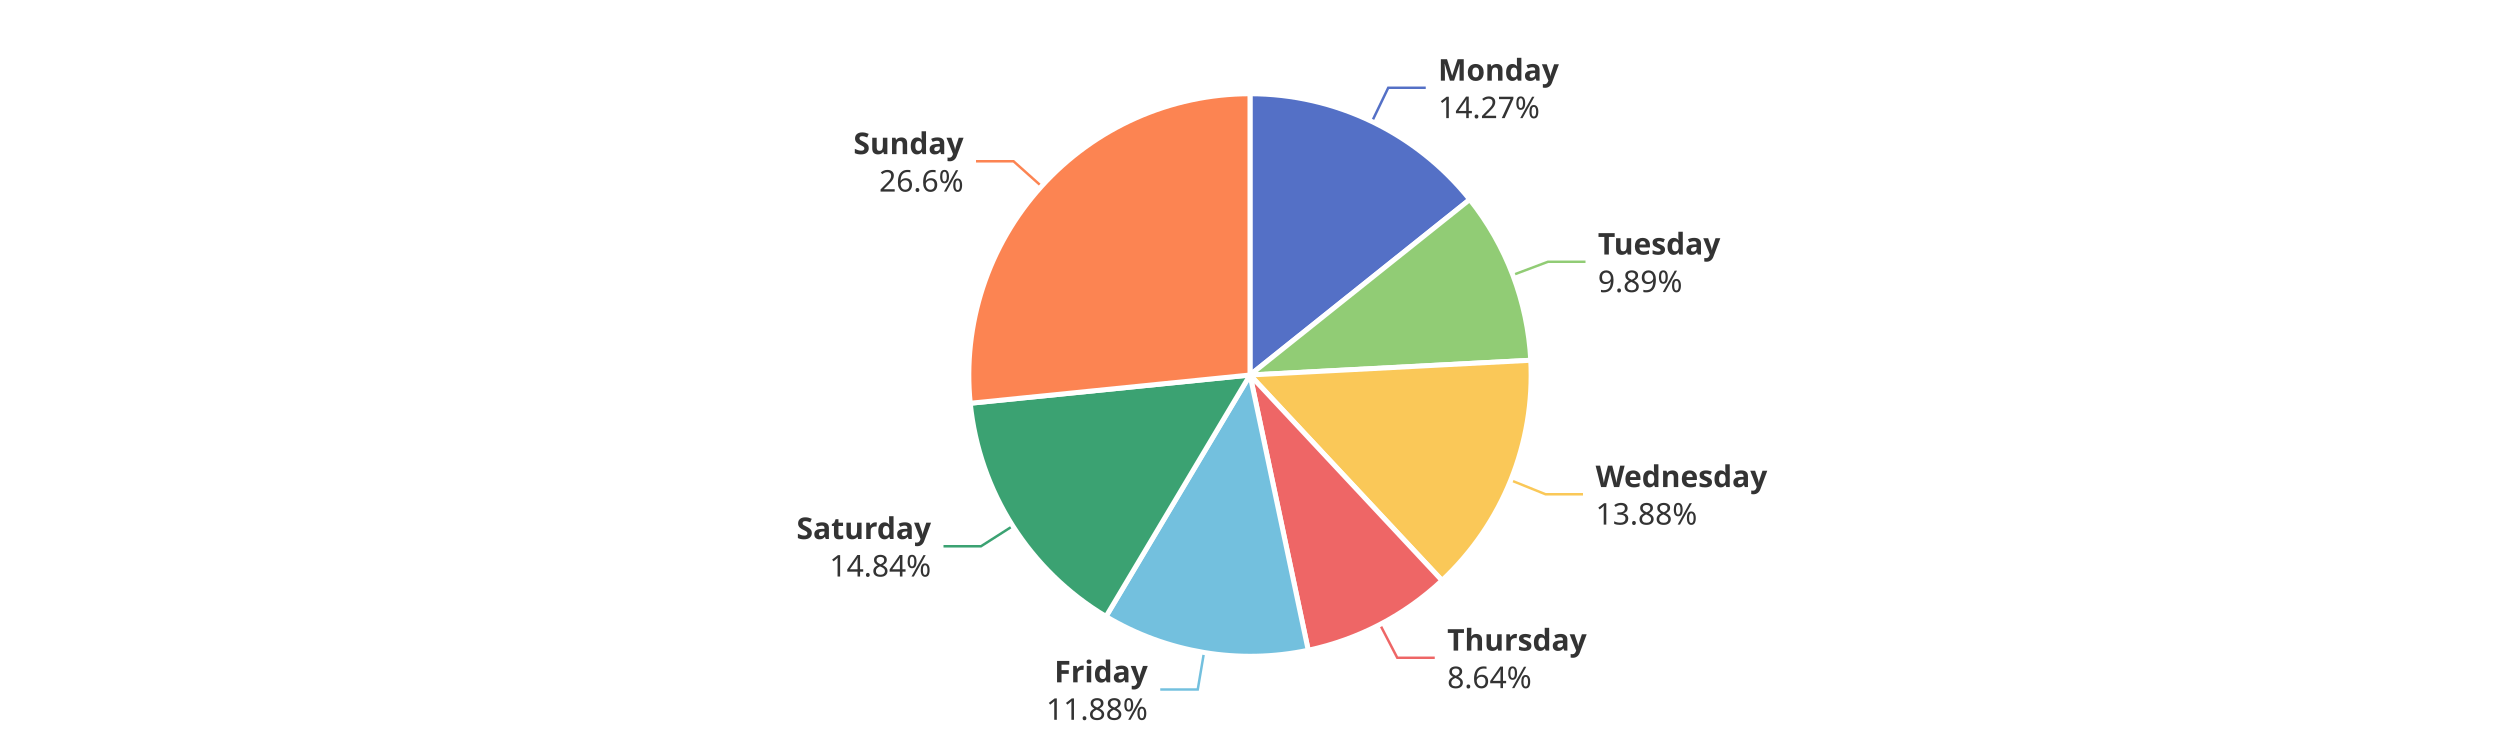
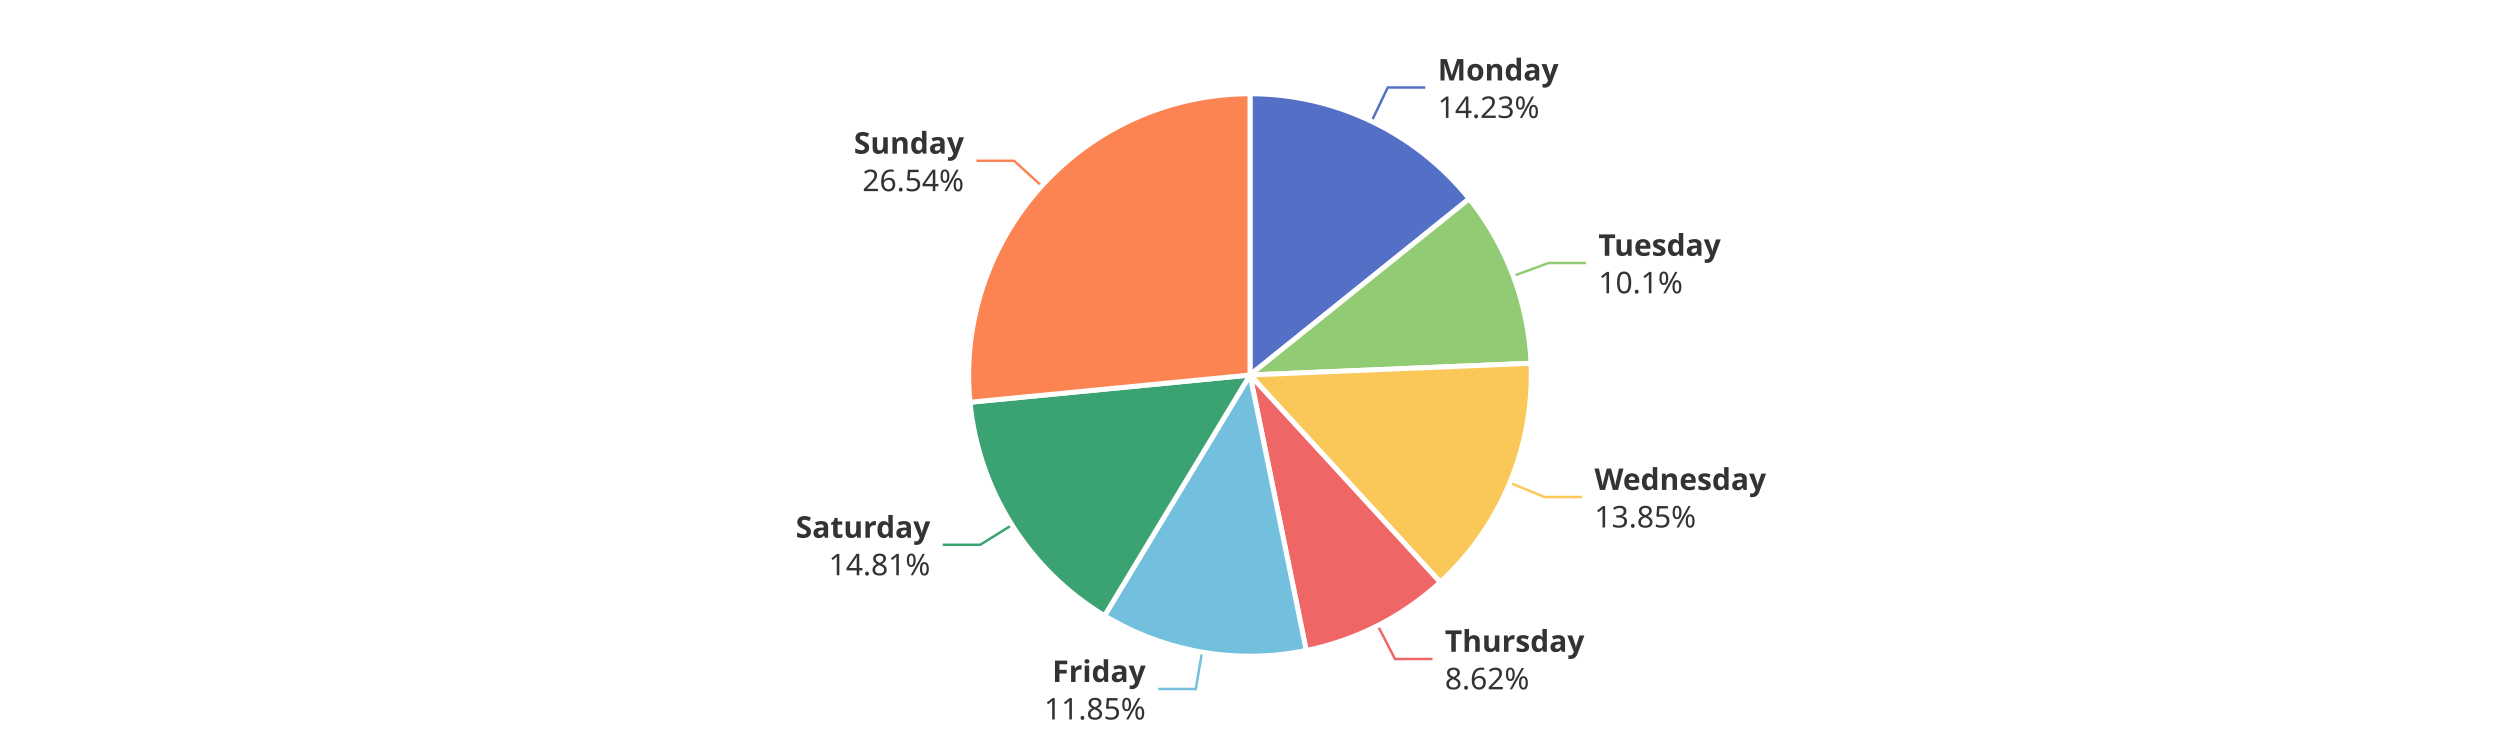
<svg xmlns="http://www.w3.org/2000/svg" width="1000" height="300" version="1.1" baseProfile="full" viewBox="0 0 1000 300">
  <rect width="1000" height="300" x="0" y="0" id="0" fill="#ffffff" />
-   <polyline points="548.8 48.6 555.3 35.1 570.3 35.1" fill="none" stroke="#5470c6" />
-   <polyline points="605.1 110 619.2 104.7 634.2 104.7" fill="none" stroke="#91cc75" />
-   <polyline points="604.3 192.1 618.2 197.7 633.2 197.7" fill="none" stroke="#fac858" />
-   <polyline points="552 249.8 558.9 263.1 573.9 263.1" fill="none" stroke="#ee6666" />
-   <polyline points="481.6 261 479.1 275.8 464.1 275.8" fill="none" stroke="#73c0de" />
-   <polyline points="405.1 210.4 392.4 218.5 377.4 218.5" fill="none" stroke="#3ba272" />
-   <polyline points="416.6 74.5 405.4 64.5 390.4 64.5" fill="none" stroke="#fc8452" />
-   <path d="M500 37.5A112.5 112.5 0 0 1 587.9 79.8L500 150Z" fill="#5470c6" stroke="#fff" stroke-width="2" stroke-linejoin="round" />
-   <path d="M587.9 79.8A112.5 112.5 0 0 1 612.3 144.1L500 150Z" fill="#91cc75" stroke="#fff" stroke-width="2" stroke-linejoin="round" />
-   <path d="M612.3 144.1A112.5 112.5 0 0 1 576.8 232.2L500 150Z" fill="#fac858" stroke="#fff" stroke-width="2" stroke-linejoin="round" />
-   <path d="M576.8 232.2A112.5 112.5 0 0 1 523.3 260.1L500 150Z" fill="#ee6666" stroke="#fff" stroke-width="2" stroke-linejoin="round" />
-   <path d="M523.3 260.1A112.5 112.5 0 0 1 442.4 246.6L500 150Z" fill="#73c0de" stroke="#fff" stroke-width="2" stroke-linejoin="round" />
-   <path d="M442.4 246.6A112.5 112.5 0 0 1 388.1 161.3L500 150Z" fill="#3ba272" stroke="#fff" stroke-width="2" stroke-linejoin="round" />
-   <path d="M388.1 161.3A112.5 112.5 0 0 1 500 37.5L500 150Z" fill="#fc8452" stroke="#fff" stroke-width="2" stroke-linejoin="round" />
-   <path d="M0 -15l42.8 0l0 30l-42.8 0Z" transform="translate(575.2635 35.0992)" fill="none" />
-   <text dominant-baseline="central" text-anchor="start" style="font-size:12px;font-family:sans-serif;font-weight:bold;" y="-7.5" transform="translate(575.2635 35.0992)" fill="#333" stroke="rgb(255,255,255)" stroke-width="2" paint-order="stroke" stroke-miterlimit="2">Monday</text>
-   <text dominant-baseline="central" text-anchor="start" style="font-size:12px;font-family:sans-serif;" y="7.5" transform="translate(575.2635 35.0992)" fill="#333" stroke="rgb(255,255,255)" stroke-width="2" paint-order="stroke" stroke-miterlimit="2">14.27%</text>
-   <path d="M0 -15l46.2 0l0 30l-46.2 0Z" transform="translate(639.1697 104.6698)" fill="none" />
-   <text dominant-baseline="central" text-anchor="start" style="font-size:12px;font-family:sans-serif;font-weight:bold;" y="-7.5" transform="translate(639.1697 104.6698)" fill="#333" stroke="rgb(255,255,255)" stroke-width="2" paint-order="stroke" stroke-miterlimit="2">Tuesday</text>
-   <text dominant-baseline="central" text-anchor="start" style="font-size:12px;font-family:sans-serif;" y="7.5" transform="translate(639.1697 104.6698)" fill="#333" stroke="rgb(255,255,255)" stroke-width="2" paint-order="stroke" stroke-miterlimit="2">9.89%</text>
-   <path d="M0 -15l63.6 0l0 30l-63.6 0Z" transform="translate(638.2493 197.6798)" fill="none" />
-   <text dominant-baseline="central" text-anchor="start" style="font-size:12px;font-family:sans-serif;font-weight:bold;" y="-7.5" transform="translate(638.2493 197.6798)" fill="#333" stroke="rgb(255,255,255)" stroke-width="2" paint-order="stroke" stroke-miterlimit="2">Wednesday</text>
-   <text dominant-baseline="central" text-anchor="start" style="font-size:12px;font-family:sans-serif;" y="7.5" transform="translate(638.2493 197.6798)" fill="#333" stroke="rgb(255,255,255)" stroke-width="2" paint-order="stroke" stroke-miterlimit="2">13.88%</text>
-   <path d="M0 -15l50.2 0l0 30l-50.2 0Z" transform="translate(578.8808 263.0898)" fill="none" />
-   <text dominant-baseline="central" text-anchor="start" style="font-size:12px;font-family:sans-serif;font-weight:bold;" y="-7.5" transform="translate(578.8808 263.0898)" fill="#333" stroke="rgb(255,255,255)" stroke-width="2" paint-order="stroke" stroke-miterlimit="2">Thursday</text>
-   <text dominant-baseline="central" text-anchor="start" style="font-size:12px;font-family:sans-serif;" y="7.5" transform="translate(578.8808 263.0898)" fill="#333" stroke="rgb(255,255,255)" stroke-width="2" paint-order="stroke" stroke-miterlimit="2">8.64%</text>
-   <path d="M-40.9 -15l40.9 0l0 30l-40.9 0Z" transform="translate(459.1057 275.7763)" fill="none" />
-   <text dominant-baseline="central" text-anchor="end" style="font-size:12px;font-family:sans-serif;font-weight:bold;" y="-7.5" transform="translate(459.1057 275.7763)" fill="#333" stroke="rgb(255,255,255)" stroke-width="2" paint-order="stroke" stroke-miterlimit="2">Friday</text>
-   <text dominant-baseline="central" text-anchor="end" style="font-size:12px;font-family:sans-serif;" y="7.5" transform="translate(459.1057 275.7763)" fill="#333" stroke="rgb(255,255,255)" stroke-width="2" paint-order="stroke" stroke-miterlimit="2">11.88%</text>
-   <path d="M-48.2 -15l48.2 0l0 30l-48.2 0Z" transform="translate(372.4341 218.4531)" fill="none" />
-   <text dominant-baseline="central" text-anchor="end" style="font-size:12px;font-family:sans-serif;font-weight:bold;" y="-7.5" transform="translate(372.4341 218.4531)" fill="#333" stroke="rgb(255,255,255)" stroke-width="2" paint-order="stroke" stroke-miterlimit="2">Saturday</text>
-   <text dominant-baseline="central" text-anchor="end" style="font-size:12px;font-family:sans-serif;" y="7.5" transform="translate(372.4341 218.4531)" fill="#333" stroke="rgb(255,255,255)" stroke-width="2" paint-order="stroke" stroke-miterlimit="2">14.84%</text>
-   <path d="M-40.9 -15l40.9 0l0 30l-40.9 0Z" transform="translate(385.4279 64.4876)" fill="none" />
-   <text dominant-baseline="central" text-anchor="end" style="font-size:12px;font-family:sans-serif;font-weight:bold;" y="-7.5" transform="translate(385.4279 64.4876)" fill="#333" stroke="rgb(255,255,255)" stroke-width="2" paint-order="stroke" stroke-miterlimit="2">Sunday</text>
-   <text dominant-baseline="central" text-anchor="end" style="font-size:12px;font-family:sans-serif;" y="7.5" transform="translate(385.4279 64.4876)" fill="#333" stroke="rgb(255,255,255)" stroke-width="2" paint-order="stroke" stroke-miterlimit="2">26.6%</text>
+   <polyline points="548.6 48.6 555.1 35 570.1 35" fill="none" stroke="#5470c6" />
+   <polyline points="605.3 110.4 619.4 105.2 634.4 105.2" fill="none" stroke="#91cc75" />
+   <polyline points="603.9 193.1 617.8 198.8 632.8 198.8" fill="none" stroke="#fac858" />
+   <polyline points="551.1 250.2 558 263.6 573 263.6" fill="none" stroke="#ee6666" />
+   <polyline points="480.8 260.9 478.3 275.6 463.3 275.6" fill="none" stroke="#73c0de" />
+   <polyline points="404.8 210 392.1 217.9 377.1 217.9" fill="none" stroke="#3ba272" />
+   <polyline points="416.7 74.4 405.6 64.3 390.6 64.3" fill="none" stroke="#fc8452" />
+   <path d="M500 37.5A112.5 112.5 0 0 1 587.7 79.5L500 150Z" fill="#5470c6" stroke="#fff" stroke-width="2" stroke-linejoin="round" />
+   <path d="M587.7 79.5A112.5 112.5 0 0 1 612.4 145.3L500 150Z" fill="#91cc75" stroke="#fff" stroke-width="2" stroke-linejoin="round" />
+   <path d="M612.4 145.3A112.5 112.5 0 0 1 576.1 232.9L500 150Z" fill="#fac858" stroke="#fff" stroke-width="2" stroke-linejoin="round" />
+   <path d="M576.1 232.9A112.5 112.5 0 0 1 522.5 260.2L500 150Z" fill="#ee6666" stroke="#fff" stroke-width="2" stroke-linejoin="round" />
+   <path d="M522.5 260.2A112.5 112.5 0 0 1 441.8 246.3L500 150Z" fill="#73c0de" stroke="#fff" stroke-width="2" stroke-linejoin="round" />
+   <path d="M441.8 246.3A112.5 112.5 0 0 1 388 160.9L500 150Z" fill="#3ba272" stroke="#fff" stroke-width="2" stroke-linejoin="round" />
+   <path d="M388 160.9A112.5 112.5 0 0 1 500 37.5L500 150Z" fill="#fc8452" stroke="#fff" stroke-width="2" stroke-linejoin="round" />
+   <path d="M0 -15l42.8 0l0 30l-42.8 0Z" transform="translate(575.119 35.0298)" fill="none" />
+   <text dominant-baseline="central" text-anchor="start" style="font-size:12px;font-family:sans-serif;font-weight:bold;" y="-7.5" transform="translate(575.119 35.0298)" fill="#333" stroke="rgb(255,255,255)" stroke-width="2" paint-order="stroke" stroke-miterlimit="2">Monday</text>
+   <text dominant-baseline="central" text-anchor="start" style="font-size:12px;font-family:sans-serif;" y="7.5" transform="translate(575.119 35.0298)" fill="#333" stroke="rgb(255,255,255)" stroke-width="2" paint-order="stroke" stroke-miterlimit="2">14.23%</text>
+   <path d="M0 -15l46.2 0l0 30l-46.2 0Z" transform="translate(639.3539 105.1569)" fill="none" />
+   <text dominant-baseline="central" text-anchor="start" style="font-size:12px;font-family:sans-serif;font-weight:bold;" y="-7.5" transform="translate(639.3539 105.1569)" fill="#333" stroke="rgb(255,255,255)" stroke-width="2" paint-order="stroke" stroke-miterlimit="2">Tuesday</text>
+   <text dominant-baseline="central" text-anchor="start" style="font-size:12px;font-family:sans-serif;" y="7.5" transform="translate(639.3539 105.1569)" fill="#333" stroke="rgb(255,255,255)" stroke-width="2" paint-order="stroke" stroke-miterlimit="2">10.1%</text>
+   <path d="M0 -15l63.6 0l0 30l-63.6 0Z" transform="translate(637.7793 198.8291)" fill="none" />
+   <text dominant-baseline="central" text-anchor="start" style="font-size:12px;font-family:sans-serif;font-weight:bold;" y="-7.5" transform="translate(637.7793 198.8291)" fill="#333" stroke="rgb(255,255,255)" stroke-width="2" paint-order="stroke" stroke-miterlimit="2">Wednesday</text>
+   <text dominant-baseline="central" text-anchor="start" style="font-size:12px;font-family:sans-serif;" y="7.5" transform="translate(637.7793 198.8291)" fill="#333" stroke="rgb(255,255,255)" stroke-width="2" paint-order="stroke" stroke-miterlimit="2">13.85%</text>
+   <path d="M0 -15l50.2 0l0 30l-50.2 0Z" transform="translate(577.9552 263.5669)" fill="none" />
+   <text dominant-baseline="central" text-anchor="start" style="font-size:12px;font-family:sans-serif;font-weight:bold;" y="-7.5" transform="translate(577.9552 263.5669)" fill="#333" stroke="rgb(255,255,255)" stroke-width="2" paint-order="stroke" stroke-miterlimit="2">Thursday</text>
+   <text dominant-baseline="central" text-anchor="start" style="font-size:12px;font-family:sans-serif;" y="7.5" transform="translate(577.9552 263.5669)" fill="#333" stroke="rgb(255,255,255)" stroke-width="2" paint-order="stroke" stroke-miterlimit="2">8.62%</text>
+   <path d="M-40.9 -15l40.9 0l0 30l-40.9 0Z" transform="translate(458.2764 275.6357)" fill="none" />
+   <text dominant-baseline="central" text-anchor="end" style="font-size:12px;font-family:sans-serif;font-weight:bold;" y="-7.5" transform="translate(458.2764 275.6357)" fill="#333" stroke="rgb(255,255,255)" stroke-width="2" paint-order="stroke" stroke-miterlimit="2">Friday</text>
+   <text dominant-baseline="central" text-anchor="end" style="font-size:12px;font-family:sans-serif;" y="7.5" transform="translate(458.2764 275.6357)" fill="#333" stroke="rgb(255,255,255)" stroke-width="2" paint-order="stroke" stroke-miterlimit="2">11.85%</text>
+   <path d="M-48.2 -15l48.2 0l0 30l-48.2 0Z" transform="translate(372.1127 217.9455)" fill="none" />
+   <text dominant-baseline="central" text-anchor="end" style="font-size:12px;font-family:sans-serif;font-weight:bold;" y="-7.5" transform="translate(372.1127 217.9455)" fill="#333" stroke="rgb(255,255,255)" stroke-width="2" paint-order="stroke" stroke-miterlimit="2">Saturday</text>
+   <text dominant-baseline="central" text-anchor="end" style="font-size:12px;font-family:sans-serif;" y="7.5" transform="translate(372.1127 217.9455)" fill="#333" stroke="rgb(255,255,255)" stroke-width="2" paint-order="stroke" stroke-miterlimit="2">14.81%</text>
+   <path d="M-40.9 -15l40.9 0l0 30l-40.9 0Z" transform="translate(385.5893 64.3095)" fill="none" />
+   <text dominant-baseline="central" text-anchor="end" style="font-size:12px;font-family:sans-serif;font-weight:bold;" y="-7.5" transform="translate(385.5893 64.3095)" fill="#333" stroke="rgb(255,255,255)" stroke-width="2" paint-order="stroke" stroke-miterlimit="2">Sunday</text>
+   <text dominant-baseline="central" text-anchor="end" style="font-size:12px;font-family:sans-serif;" y="7.5" transform="translate(385.5893 64.3095)" fill="#333" stroke="rgb(255,255,255)" stroke-width="2" paint-order="stroke" stroke-miterlimit="2">26.54%</text>
</svg>
